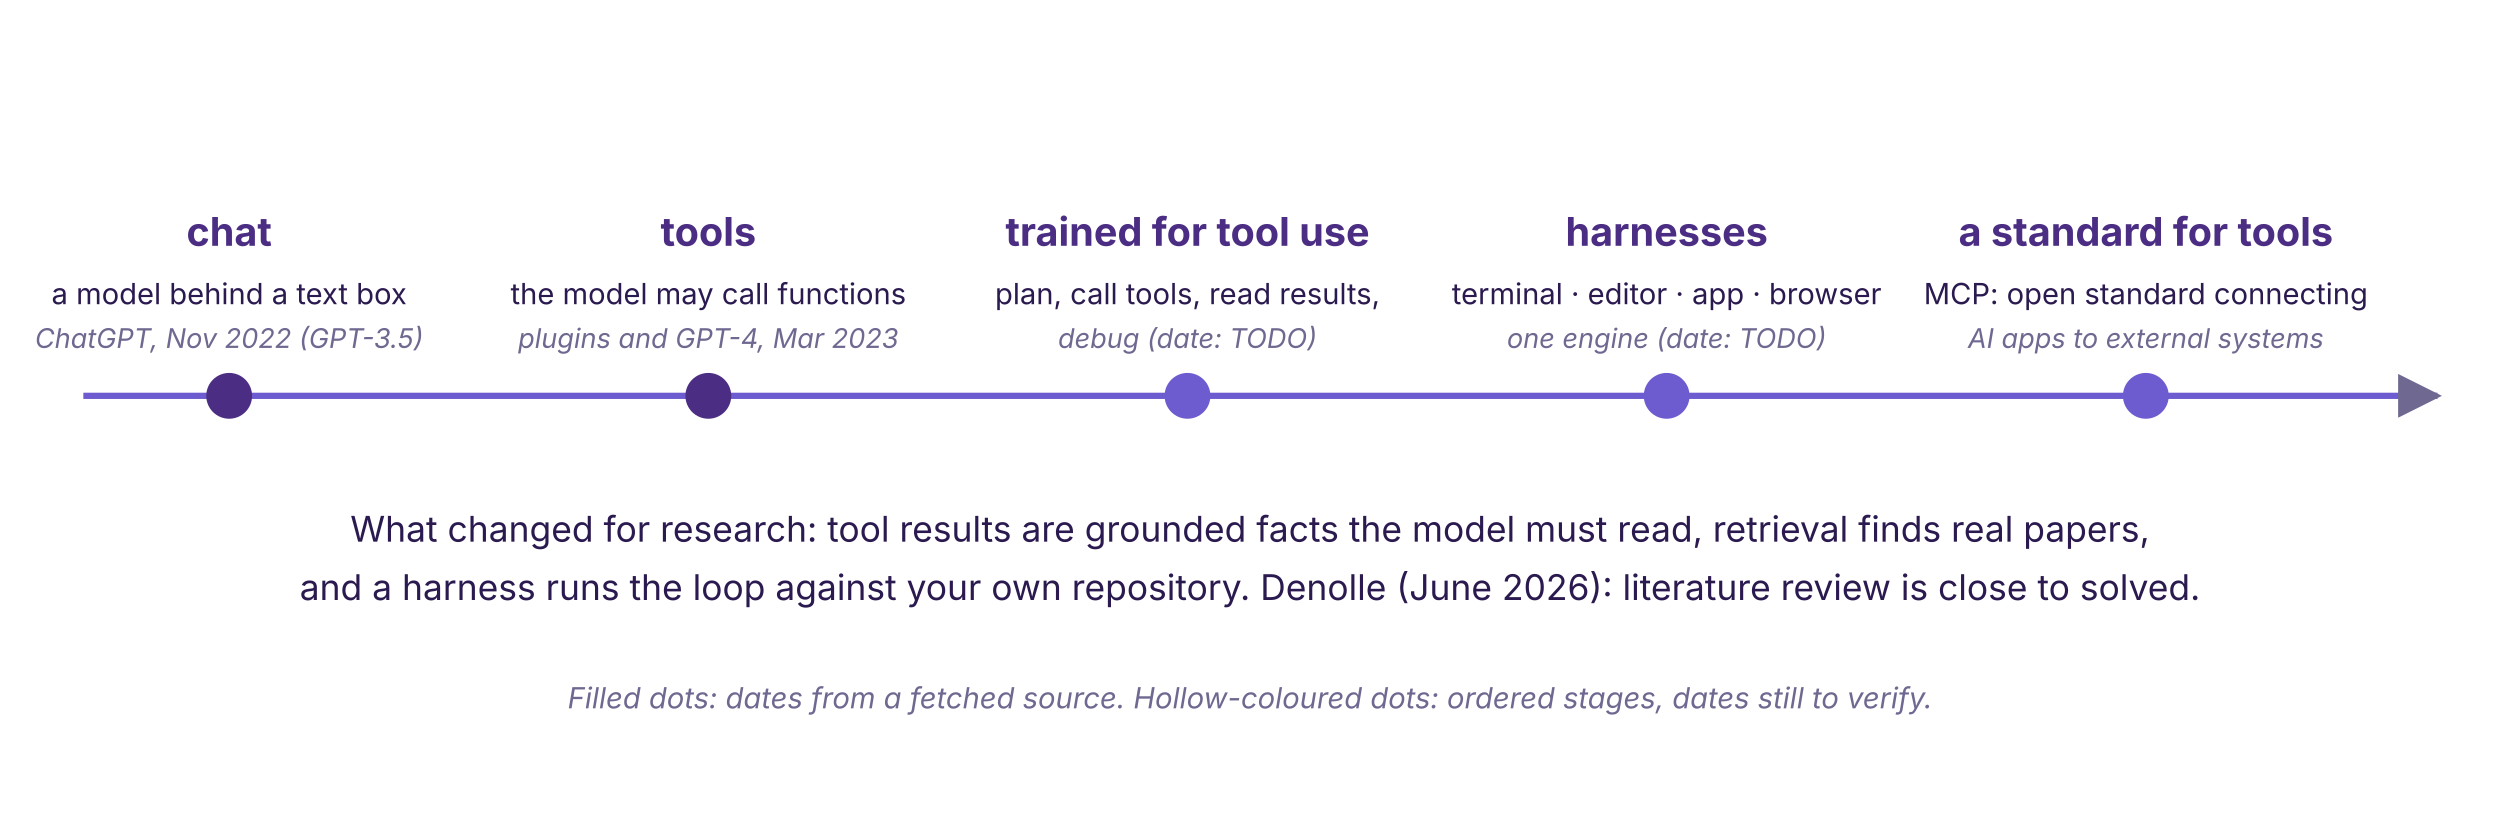
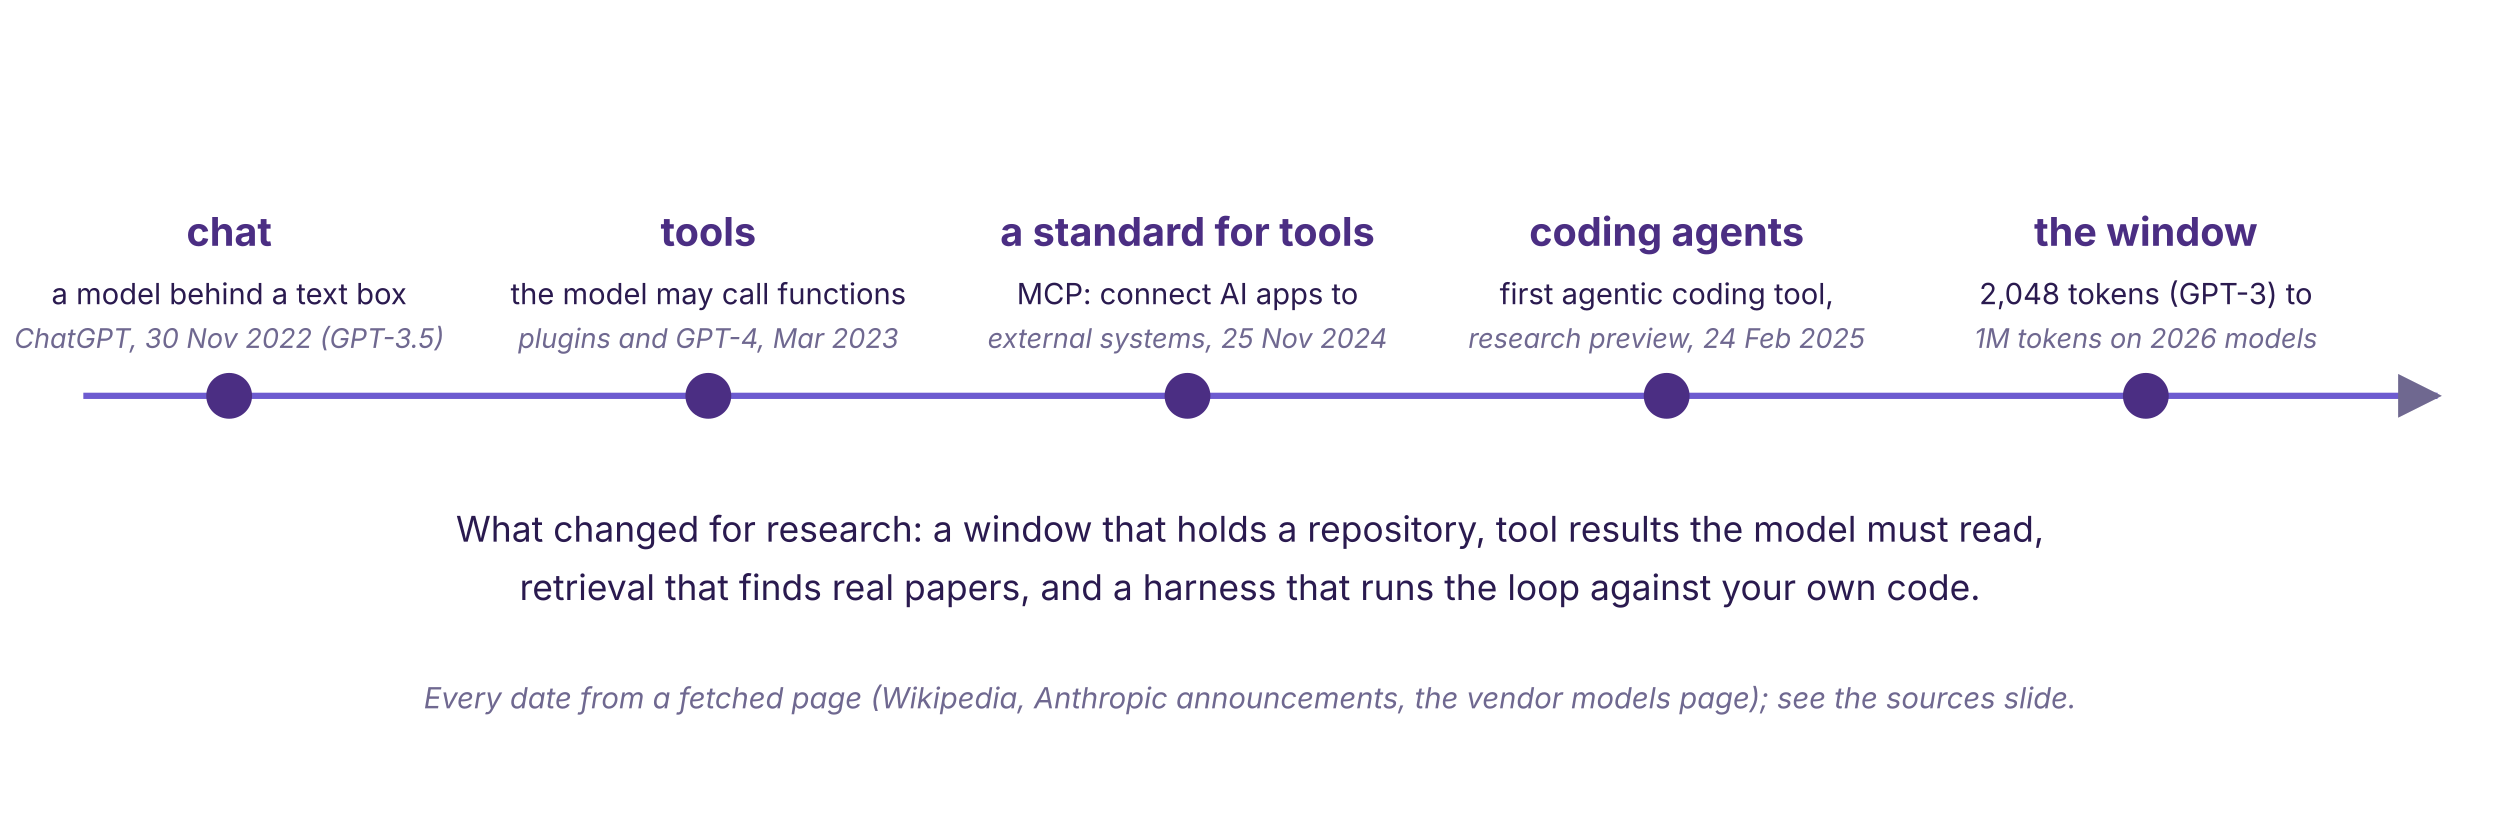
<svg xmlns="http://www.w3.org/2000/svg" viewBox="0 0 1200 400" width="1200" height="400" font-family="Inter, Helvetica, Arial, sans-serif" font-size="22">
  <defs>
    <marker id="a-purple" viewBox="0 0 10 10" refX="9" refY="5" markerWidth="7" markerHeight="7" orient="auto-start-reverse">
      <path d="M 0 0 L 10 5 L 0 10 z" fill="#4b2e83" />
    </marker>
    <marker id="a-red" viewBox="0 0 10 10" refX="9" refY="5" markerWidth="7" markerHeight="7" orient="auto-start-reverse">
      <path d="M 0 0 L 10 5 L 0 10 z" fill="#b3402a" />
    </marker>
    <marker id="a-amber" viewBox="0 0 10 10" refX="9" refY="5" markerWidth="7" markerHeight="7" orient="auto-start-reverse">
      <path d="M 0 0 L 10 5 L 0 10 z" fill="#c77d00" />
    </marker>
    <marker id="a-stone" viewBox="0 0 10 10" refX="9" refY="5" markerWidth="7" markerHeight="7" orient="auto-start-reverse">
      <path d="M 0 0 L 10 5 L 0 10 z" fill="#6f6890" />
    </marker>
  </defs>
  <line x1="40" y1="190" x2="1170" y2="190" stroke="#6d5bd0" stroke-width="3" marker-end="url(#a-stone)" />
  <circle cx="110" cy="190" r="11" fill="#4b2e83" />
  <text x="110" y="118" text-anchor="middle" font-size="19" fill="#4b2e83" font-weight="700">chat</text>
  <text x="110" y="146" text-anchor="middle" font-size="14" fill="#2a1a4f">a model behind a text box</text>
-   <text x="110" y="167" text-anchor="middle" font-size="13" fill="#6f6890" font-style="italic">ChatGPT, Nov 2022 (GPT-3.5)</text>
+   <text x="110" y="167" text-anchor="middle" font-size="13" fill="#6f6890" font-style="italic">ChatGPT, 30 Nov 2022 (GPT-3.5)</text>
  <circle cx="340" cy="190" r="11" fill="#4b2e83" />
  <text x="340" y="118" text-anchor="middle" font-size="19" fill="#4b2e83" font-weight="700">tools</text>
  <text x="340" y="146" text-anchor="middle" font-size="14" fill="#2a1a4f">the model may call functions</text>
  <text x="340" y="167" text-anchor="middle" font-size="13" fill="#6f6890" font-style="italic">plugins and GPT-4, Mar 2023</text>
-   <circle cx="570" cy="190" r="11" fill="#6d5bd0" />
-   <text x="570" y="118" text-anchor="middle" font-size="19" fill="#4b2e83" font-weight="700">trained for tool use</text>
-   <text x="570" y="146" text-anchor="middle" font-size="14" fill="#2a1a4f">plan, call tools, read results,</text>
-   <text x="570" y="167" text-anchor="middle" font-size="13" fill="#6f6890" font-style="italic">debug (date: TODO)</text>
-   <circle cx="800" cy="190" r="11" fill="#6d5bd0" />
-   <text x="800" y="118" text-anchor="middle" font-size="19" fill="#4b2e83" font-weight="700">harnesses</text>
-   <text x="800" y="146" text-anchor="middle" font-size="14" fill="#2a1a4f">terminal · editor · app · browser</text>
-   <text x="800" y="167" text-anchor="middle" font-size="13" fill="#6f6890" font-style="italic">one engine (date: TODO)</text>
-   <circle cx="1030" cy="190" r="11" fill="#6d5bd0" />
-   <text x="1030" y="118" text-anchor="middle" font-size="19" fill="#4b2e83" font-weight="700">a standard for tools</text>
-   <text x="1030" y="146" text-anchor="middle" font-size="14" fill="#2a1a4f">MCP: open standard connecting</text>
-   <text x="1030" y="167" text-anchor="middle" font-size="13" fill="#6f6890" font-style="italic">AI apps to external systems</text>
-   <text x="600" y="260" text-anchor="middle" font-size="17" fill="#2a1a4f">What changed for research: tool results are grounded facts the model must read, retrieval finds real papers,</text>
-   <text x="600" y="288" text-anchor="middle" font-size="17" fill="#2a1a4f">and a harness runs the loop against your own repository. Denolle (June 2026): literature review is close to solved.</text>
-   <text x="600" y="340" text-anchor="middle" font-size="14" fill="#6f6890" font-style="italic">Filled dots: dates from a fetched source. Hollow-coloured dots: ordered stages, dates still to verify.</text>
+   <circle cx="570" cy="190" r="11" fill="#4b2e83" />
+   <text x="570" y="118" text-anchor="middle" font-size="19" fill="#4b2e83" font-weight="700">a standard for tools</text>
+   <text x="570" y="146" text-anchor="middle" font-size="14" fill="#2a1a4f">MCP: connect AI apps to</text>
+   <text x="570" y="167" text-anchor="middle" font-size="13" fill="#6f6890" font-style="italic">external systems, 25 Nov 2024</text>
+   <circle cx="800" cy="190" r="11" fill="#4b2e83" />
+   <text x="800" y="118" text-anchor="middle" font-size="19" fill="#4b2e83" font-weight="700">coding agents</text>
+   <text x="800" y="146" text-anchor="middle" font-size="14" fill="#2a1a4f">first agentic coding tool,</text>
+   <text x="800" y="167" text-anchor="middle" font-size="13" fill="#6f6890" font-style="italic">research preview, 24 Feb 2025</text>
+   <circle cx="1030" cy="190" r="11" fill="#4b2e83" />
+   <text x="1030" y="118" text-anchor="middle" font-size="19" fill="#4b2e83" font-weight="700">the window</text>
+   <text x="1030" y="146" text-anchor="middle" font-size="14" fill="#2a1a4f">2,048 tokens (GPT-3) to</text>
+   <text x="1030" y="167" text-anchor="middle" font-size="13" fill="#6f6890" font-style="italic">1M tokens on 2026 models</text>
+   <text x="600" y="260" text-anchor="middle" font-size="17" fill="#2a1a4f">What changed for research: a window that holds a repository, tool results the model must read,</text>
+   <text x="600" y="288" text-anchor="middle" font-size="17" fill="#2a1a4f">retrieval that finds real papers, and a harness that runs the loop against your own code.</text>
+   <text x="600" y="340" text-anchor="middle" font-size="14" fill="#6f6890" font-style="italic">Every date from a fetched page (Wikipedia, Anthropic announcements, the vendor models page); see the sources slide.</text>
</svg>
